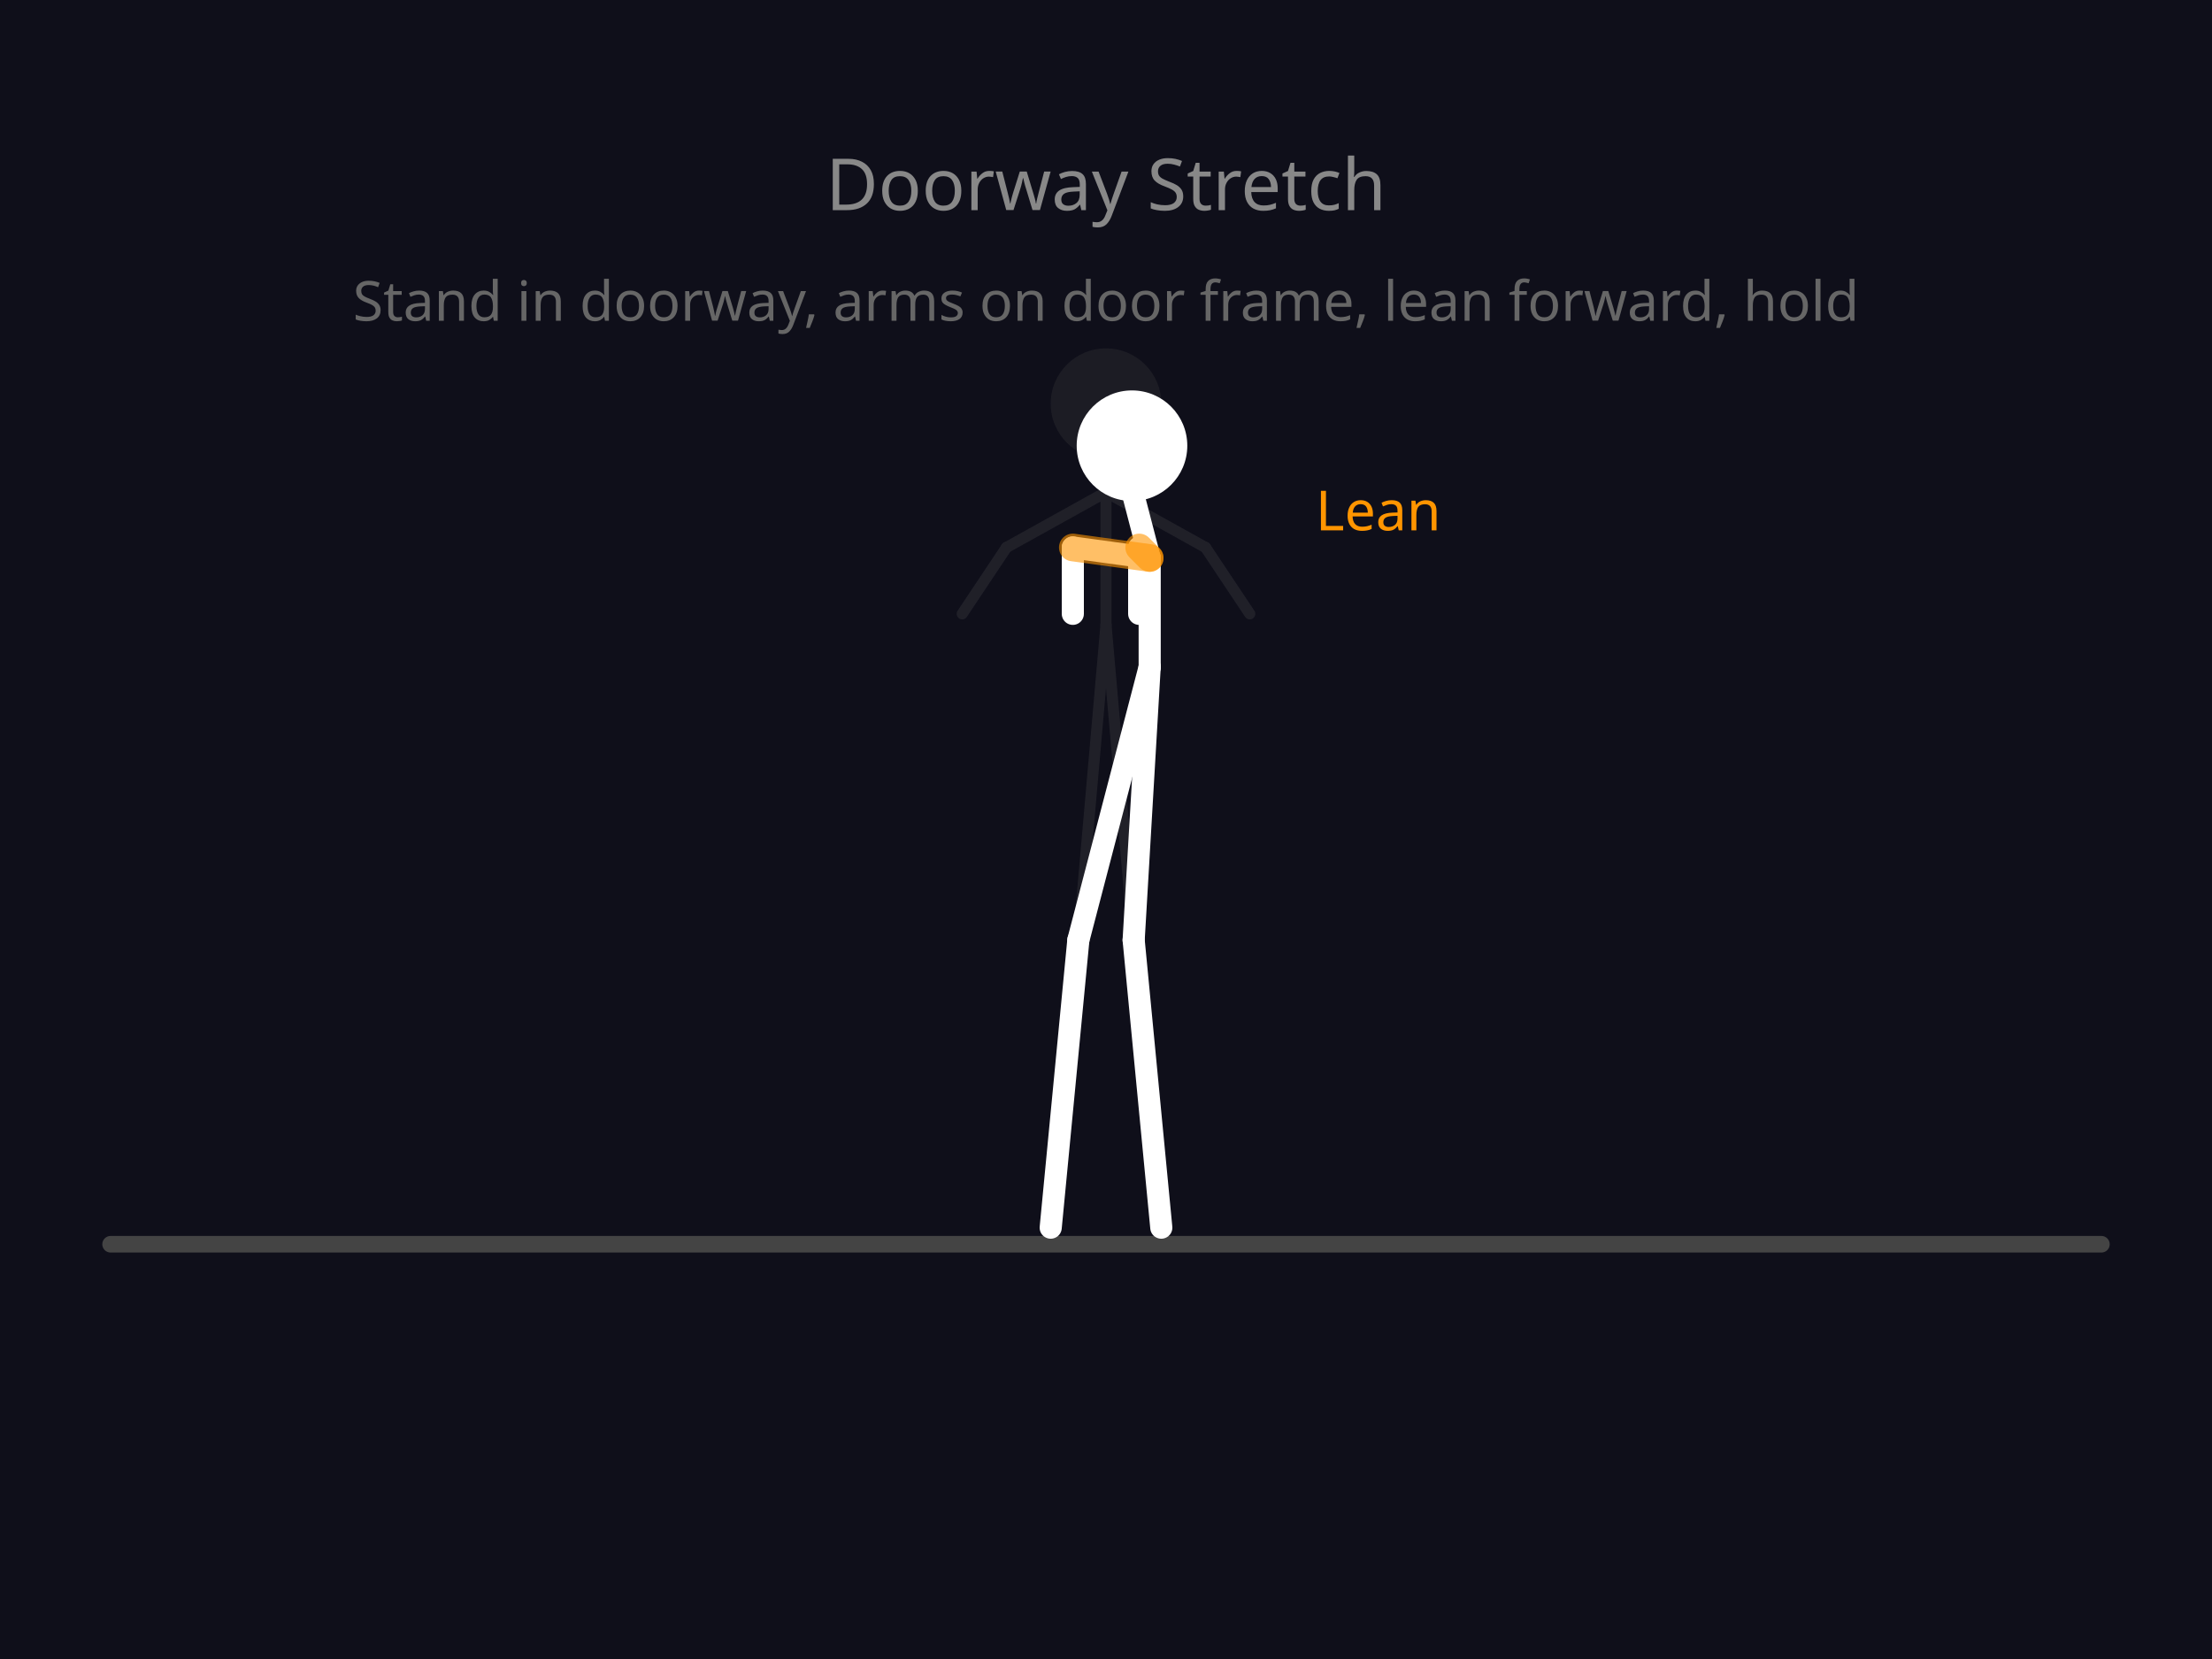
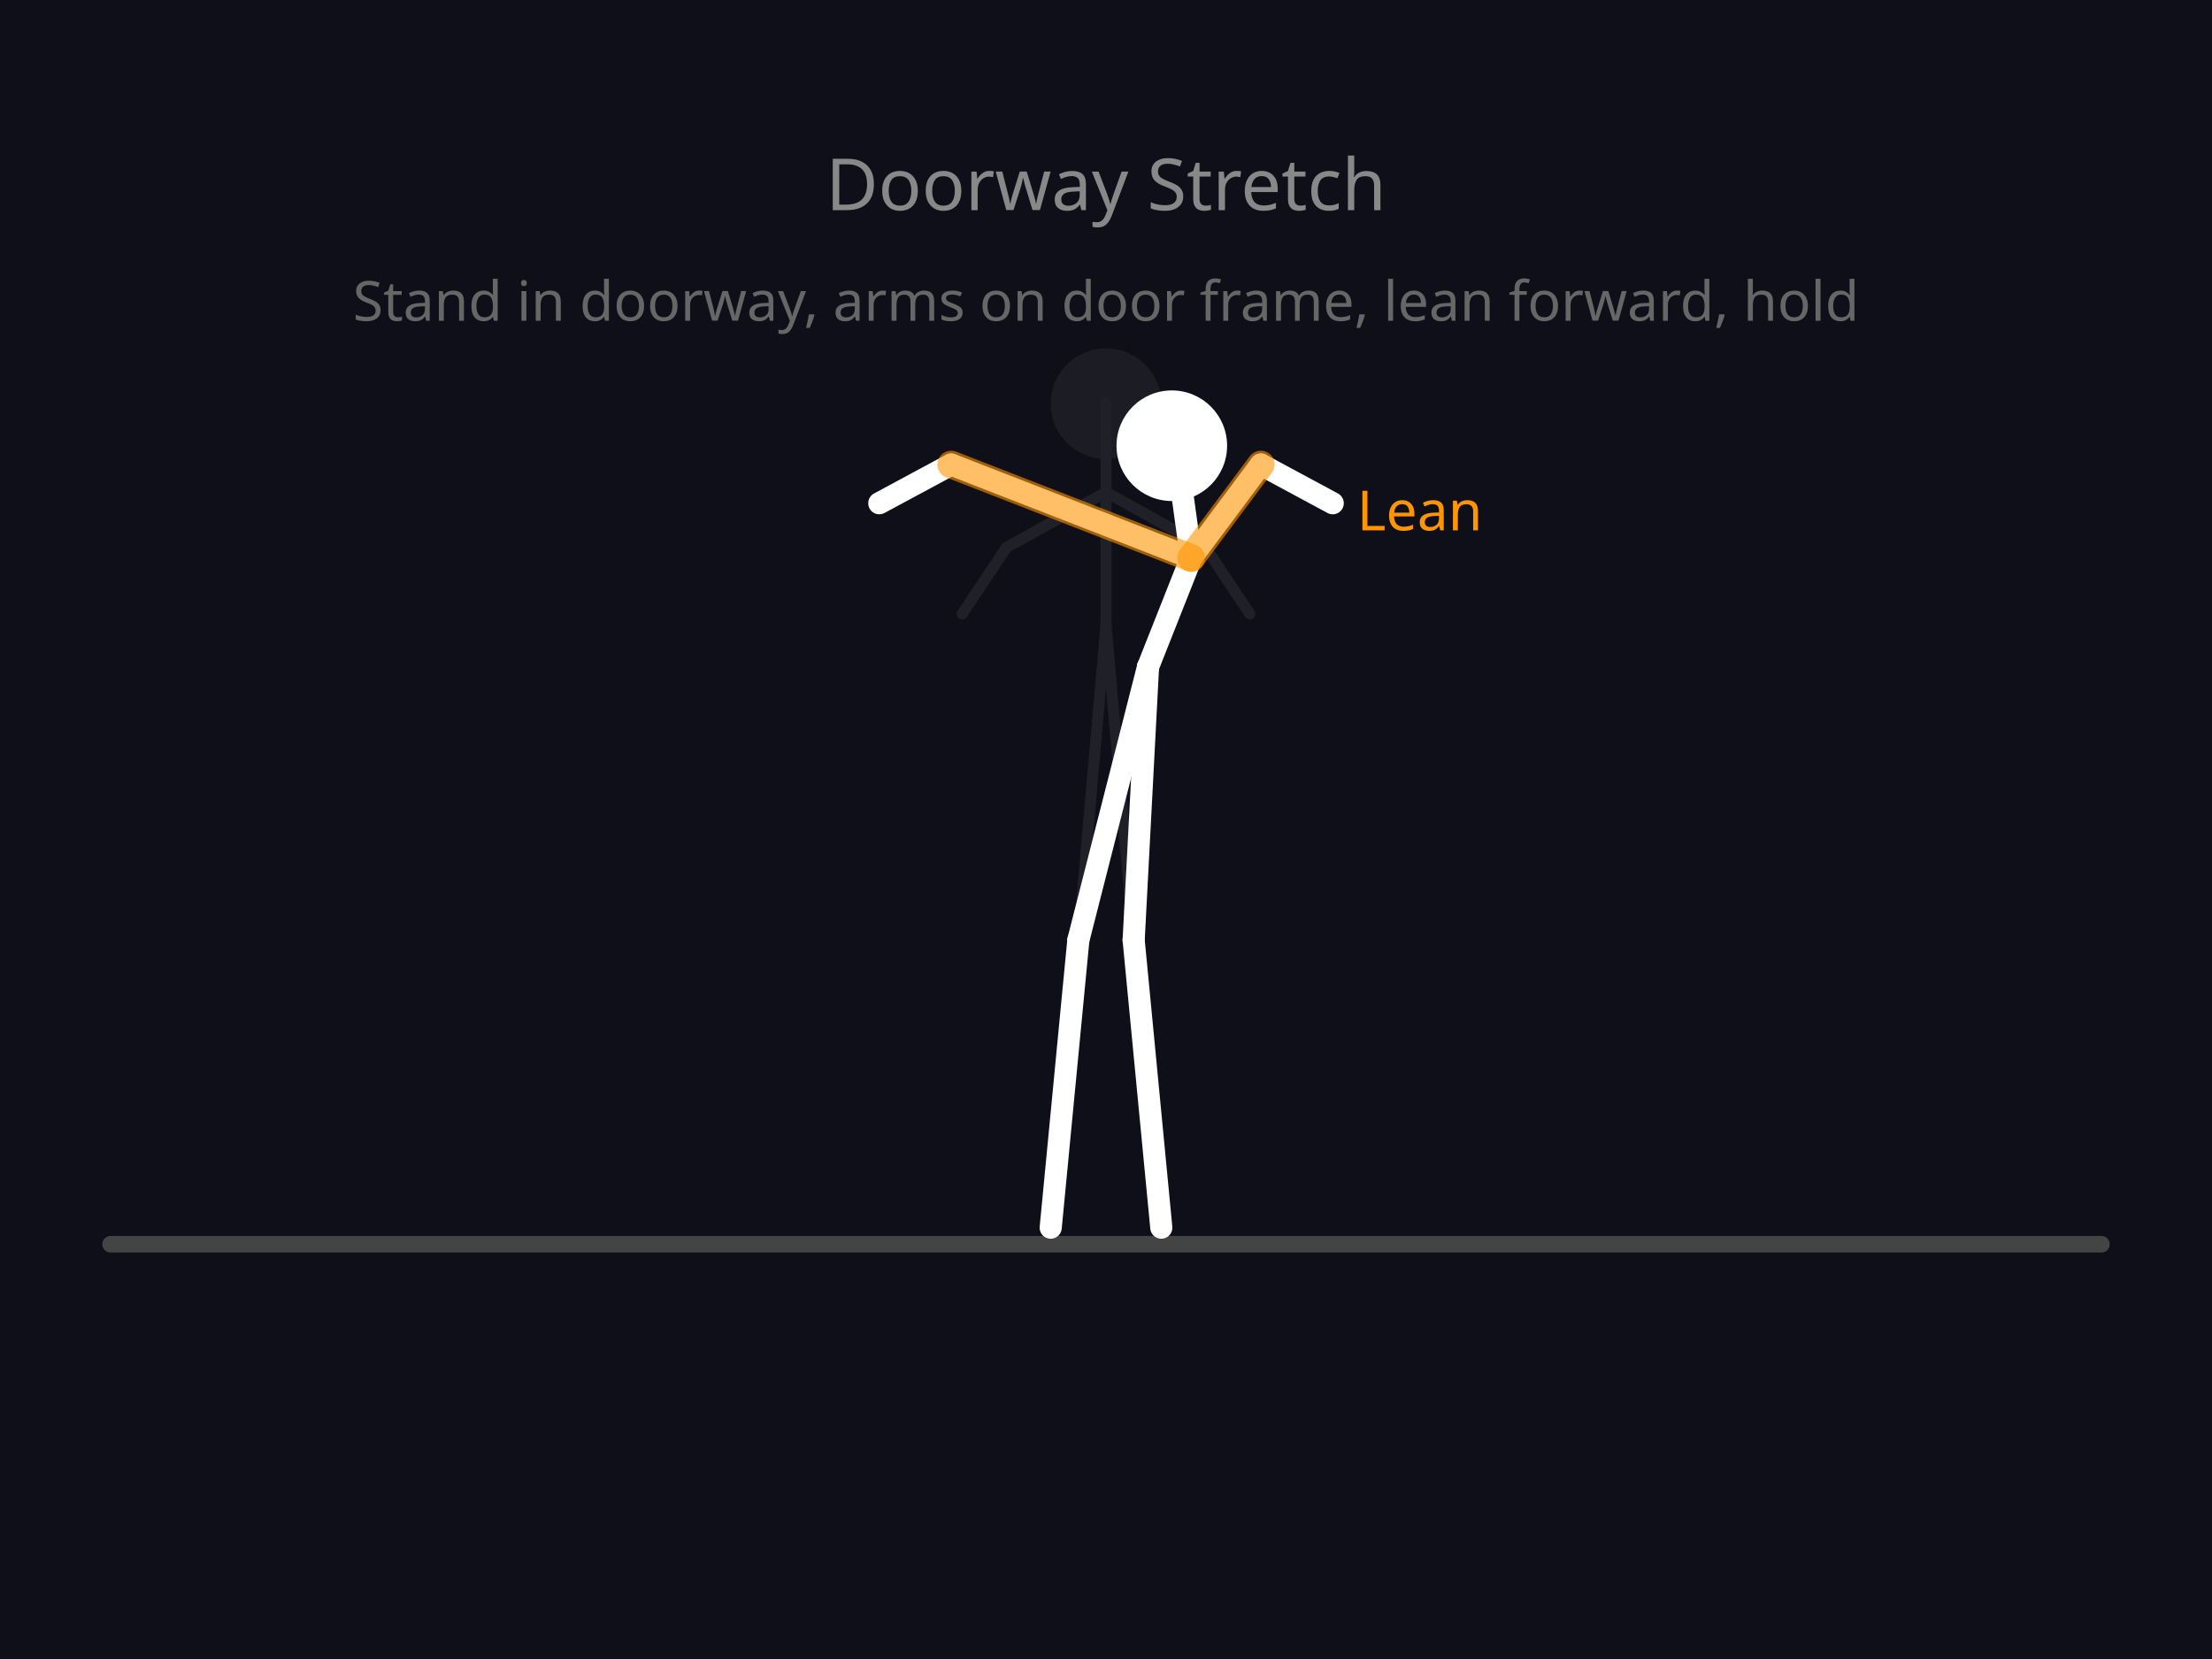
<svg xmlns="http://www.w3.org/2000/svg" viewBox="0 0 400 300">
  <rect width="400" height="300" fill="#0f0f1a" />
  <line x1="20" y1="225" x2="380" y2="225" stroke="#444" stroke-width="3" stroke-linecap="round" />
  <text x="200" y="38" fill="#888" font-size="13" font-family="sans-serif" text-anchor="middle">Doorway Stretch</text>
  <text x="200" y="58" fill="#666" font-size="10" font-family="sans-serif" text-anchor="middle">Stand in doorway, arms on door frame, lean forward, hold</text>
  <g stroke="#555" stroke-width="2" fill="none" stroke-linecap="round" stroke-linejoin="round" opacity="0.25">
    <circle cx="200" cy="73" r="10" fill="#444" stroke="none" />
    <line x1="200" y1="73" x2="200" y2="81" />
    <line x1="200" y1="81" x2="200" y2="89" />
    <line x1="200" y1="89" x2="200" y2="113" />
    <line x1="200" y1="89" x2="182" y2="99" />
    <line x1="182" y1="99" x2="174" y2="111" />
    <line x1="200" y1="89" x2="218" y2="99" />
    <line x1="218" y1="99" x2="226" y2="111" />
    <line x1="200" y1="113" x2="195" y2="170" />
    <line x1="195" y1="170" x2="190" y2="222" />
    <line x1="200" y1="113" x2="205" y2="170" />
    <line x1="205" y1="170" x2="210" y2="222" />
  </g>
  <g stroke="#FFF" stroke-width="4" fill="none" stroke-linecap="round" stroke-linejoin="round">
-     <circle cx="204.7" cy="80.6" r="10" fill="#FFF" stroke="none" />
-     <line x1="204.7" y1="80.6" x2="204.7" y2="88.6" />
-     <line x1="204.7" y1="88.6" x2="207.9" y2="100.9" />
-     <line x1="207.9" y1="100.9" x2="207.9" y2="120.6" />
-     <line x1="207.9" y1="100.9" x2="194" y2="99" />
-     <line x1="194" y1="99" x2="194" y2="111" />
-     <line x1="207.9" y1="100.9" x2="206" y2="99" />
-     <line x1="206" y1="99" x2="206" y2="111" />
-     <line x1="207.9" y1="120.6" x2="195" y2="170" />
+     <circle cx="211.9" cy="80.6" r="10" fill="#FFF" stroke="none" />
+     <line x1="211.9" y1="80.6" x2="213.7" y2="88.6" />
+     <line x1="213.7" y1="88.6" x2="215.4" y2="100.9" />
+     <line x1="215.4" y1="100.9" x2="207.6" y2="120.6" />
+     <line x1="215.4" y1="100.9" x2="172" y2="84" />
+     <line x1="172" y1="84" x2="159" y2="91" />
+     <line x1="215.4" y1="100.9" x2="228" y2="84" />
+     <line x1="228" y1="84" x2="241" y2="91" />
+     <line x1="207.6" y1="120.6" x2="195" y2="170" />
    <line x1="195" y1="170" x2="190" y2="222" />
-     <line x1="207.9" y1="120.6" x2="205" y2="170" />
+     <line x1="207.6" y1="120.6" x2="205" y2="170" />
    <line x1="205" y1="170" x2="210" y2="222" />
-     <line x1="207.9" y1="100.9" x2="194" y2="99" stroke="#FF9500" stroke-width="5" opacity="0.6" />
-     <line x1="207.9" y1="100.9" x2="206" y2="99" stroke="#FF9500" stroke-width="5" opacity="0.6" />
+     <line x1="215.4" y1="100.9" x2="172" y2="84" stroke="#FF9500" stroke-width="5" opacity="0.6" />
+     <line x1="215.4" y1="100.9" x2="228" y2="84" stroke="#FF9500" stroke-width="5" opacity="0.6" />
  </g>
-   <text x="237.9" y="95.9" fill="#FF9500" font-size="10" font-family="sans-serif">Lean</text>
+   <text x="245.4" y="95.9" fill="#FF9500" font-size="10" font-family="sans-serif">Lean</text>
</svg>
